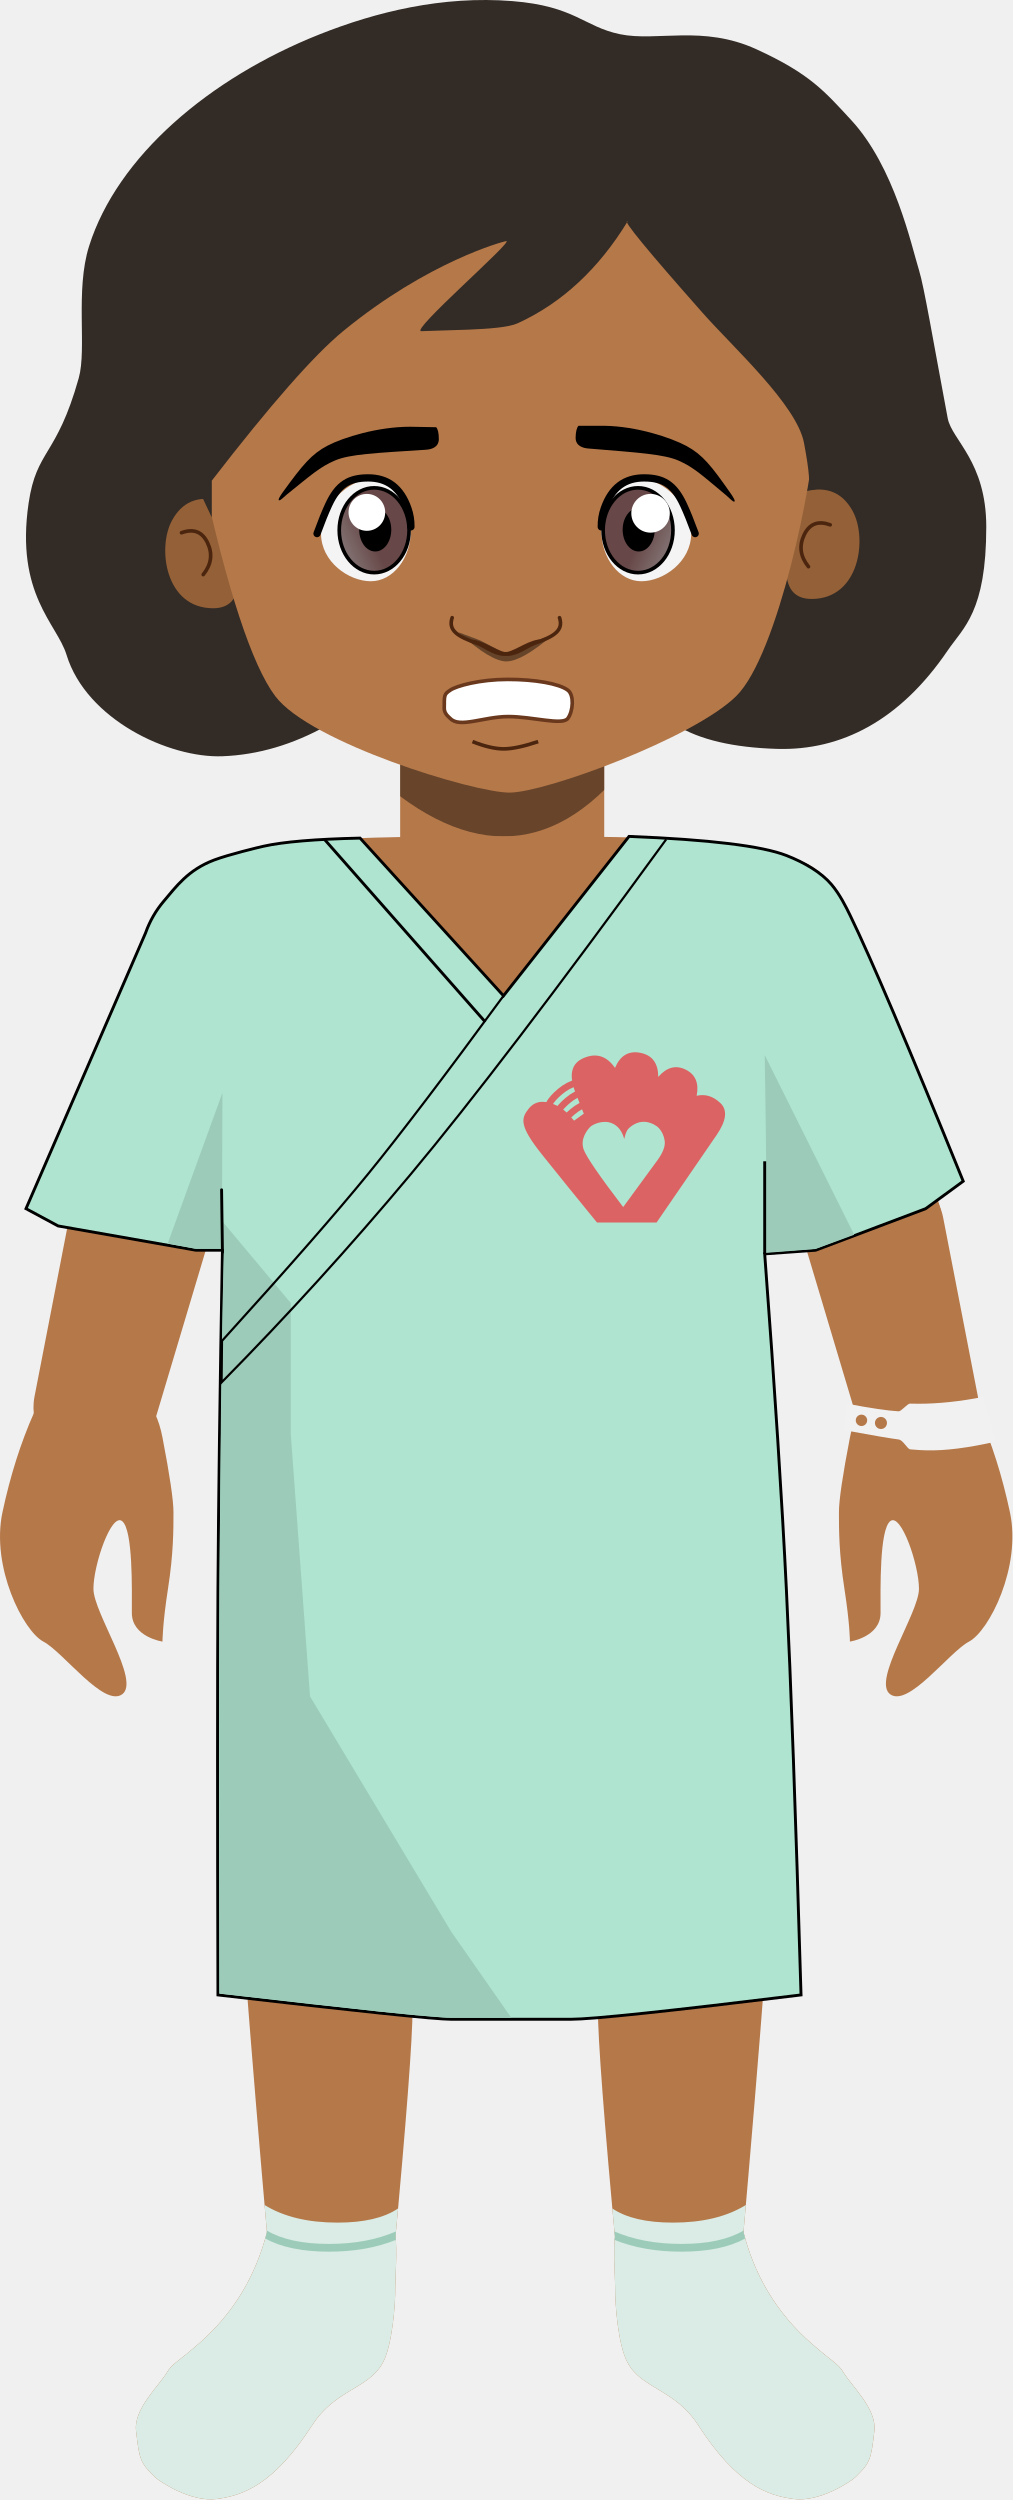
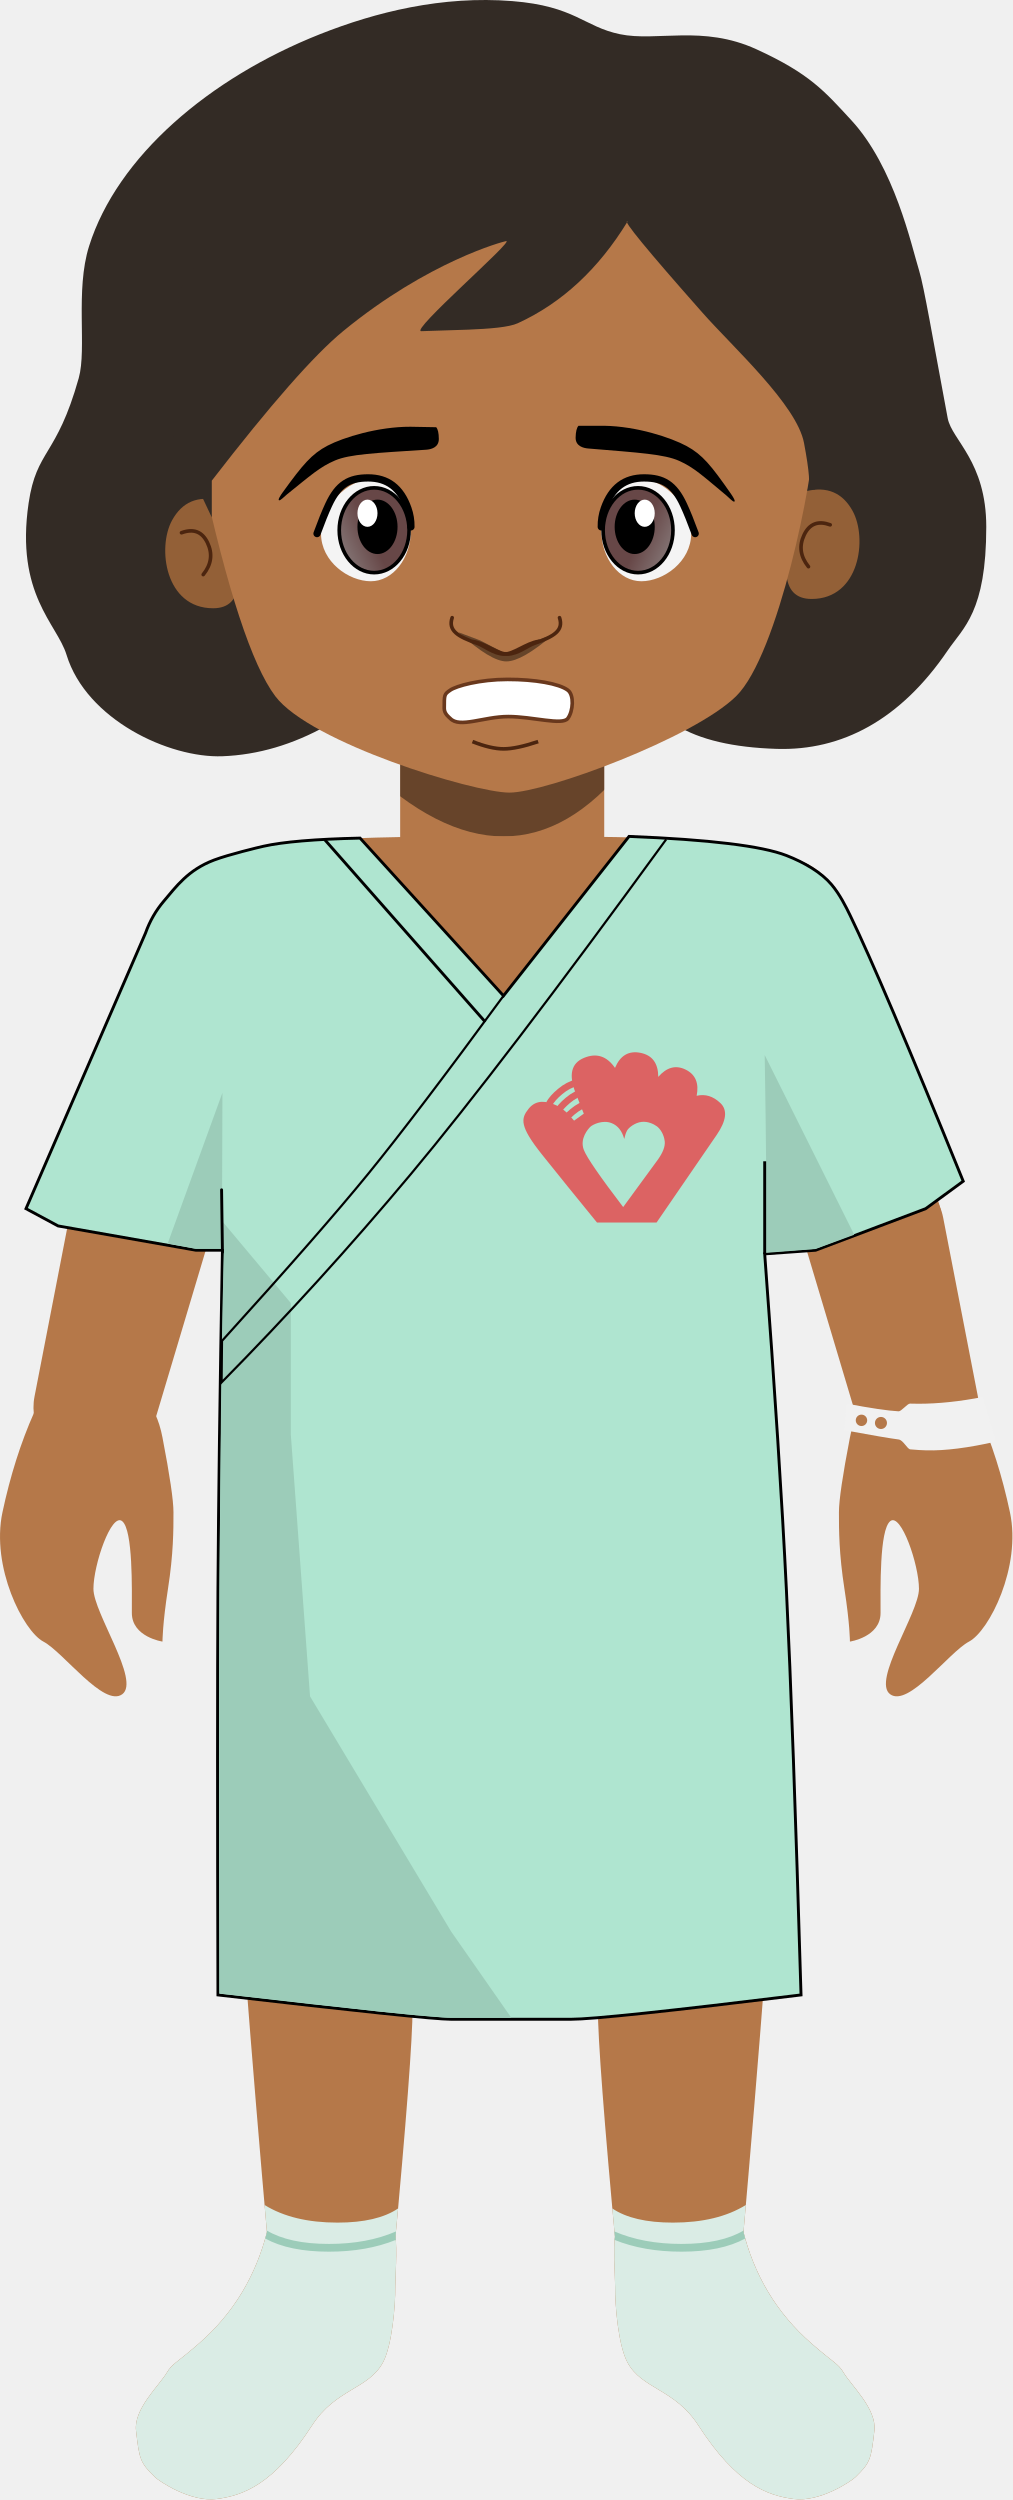
<svg xmlns="http://www.w3.org/2000/svg" xmlns:xlink="http://www.w3.org/1999/xlink" width="784px" height="1936px" viewBox="0 0 784 1936" version="1.1">
  <defs>
    <path d="M0,0 L158.04,0 L158.04,129.81 C130.27,155.26 103.727,167.985 78.411,167.985 C53.095,167.985 26.958,155.26 0,129.81 L0,0 Z" id="path-1" />
    <linearGradient x1="94.398%" y1="89.585%" x2="50%" y2="64.002%" id="linearGradient-3">
      <stop stop-color="#877A7A" offset="0%" />
      <stop stop-color="#674747" offset="100%" />
    </linearGradient>
    <linearGradient x1="94.398%" y1="89.585%" x2="50%" y2="64.002%" id="linearGradient-4">
      <stop stop-color="#877A7A" offset="0%" />
      <stop stop-color="#674747" offset="100%" />
    </linearGradient>
    <path d="M258.709,1.32 L369.784,123.448 L466.998,0 C529.275,2.471 569.908,7.403 588.899,14.797 C602.919,20.256 616.035,28.029 623.84,37.335 C630.255,44.984 634.839,54.218 638.275,61.28 C654.382,94.389 683.554,162.974 725.789,267.035 L696.708,288.278 L611.476,320.478 L572.053,323.29 C579.869,427.589 585.485,514.559 588.899,584.198 C592.313,653.838 596.076,758.161 600.188,897.168 C497.922,909.733 438.489,916.015 421.891,916.015 C396.993,916.015 347.74,916.015 329.262,916.015 C316.944,916.015 256.738,909.733 148.645,897.168 C148.23,757.338 148.23,653.015 148.645,584.198 C149.06,515.381 150.221,427.475 152.125,320.478 L131.712,320.478 L24.843,301.656 L0,288.278 L92.56,74.847 C95.826,65.63 100.572,57.363 106.797,50.048 C116.134,39.075 125.448,25.919 145.716,18.284 C157.067,14.008 179.958,8.509 183.755,7.657 C199.124,4.209 224.109,2.096 258.709,1.32 Z" id="path-5" />
  </defs>
-   <g id="Teammates_Characters_Child5_BodyFull_Sensory_Sight_Bad" stroke="none" stroke-width="1" fill="none" fill-rule="evenodd">
-     <g id="Child_7-Copy" transform="translate(-198, 0)">
+   <g id="Teammates_Characters_Child5_BodyFull_Sensory_Hearing_Bad" stroke="none" stroke-width="1" fill="none" fill-rule="evenodd">
+     <g id="Child_7-Copy" transform="translate(-198, -0)">
      <g id="Body" transform="translate(198.0065, 0)">
        <g id="Neck" transform="translate(309.8739, 568.644)">
          <mask id="mask-2" fill="white">
            <use xlink:href="#path-1" />
          </mask>
          <use id="Rectangle" fill="#B57849" xlink:href="#path-1" />
          <path d="M-31.044,-33.863 L172.151,-33.863 L175.346,23.854 C145.883,60.662 114.126,79.066 80.077,79.066 C46.027,79.066 9.928,60.662 -28.221,23.854 L-31.044,-33.863 Z" id="Rectangle" fill="#000000" opacity="0.43" style="mix-blend-mode: multiply;" mask="url(#mask-2)" />
        </g>
        <g id="Head" transform="translate(20.12173, 0)">
          <g>
            <path d="M376.642,0.856 C322.403,-3.499 270.882,9.333 227.665,26.476 C141.744,60.56 70.749,121.246 48.882,190.539 C37.96,225.151 47.272,269.928 40.836,292.849 C23.668,353.982 8.158,347.825 2.021,389.675 C-8.329,460.259 24.076,483.137 31.386,507.067 C46.711,557.229 110.819,587.205 152.125,585.639 C179.663,584.595 206.722,576.628 233.303,561.737 L343.455,216.283 L368.965,169.523 L503.634,236.714 L503.762,561.737 C521.786,572.823 547.644,578.888 581.337,579.932 C631.877,581.498 677.339,557.356 713.759,503.739 C725.819,485.986 743.64,473.958 743.64,407.981 C743.64,357.193 716.939,340.801 713.759,323.814 C702.271,262.446 695.491,222.057 691.623,209.504 C685.556,189.822 672.639,129.322 639.018,92.976 C618.626,70.932 607.265,57.171 565.593,38.131 C523.921,19.091 488.554,32.46 459.901,26.476 C431.979,20.645 425.215,4.756 376.642,0.856 Z" id="Hair" fill="#332B25" />
            <g transform="translate(107.8274, 130.6534)">
              <g id="Ear_L" transform="translate(0, 255.6333)">
                <path d="M41.272,1.273 C25.11,-2.636 13.133,2.458 5.34,16.552 C-6.35,37.695 -0.159,84.744 37.053,84.744 C61.86,84.744 63.267,56.92 41.272,1.273 Z" id="Path-2" fill="#936037" />
                <path d="M18.352,58.68 C12.025,50.833 10.914,42.616 15.02,34.031 C19.127,25.446 25.844,22.86 35.173,26.274" id="Path-8-Copy" stroke="#4C250F" stroke-width="2.822" stroke-linecap="round" transform="translate(23.88487, 41.74874) scale(-1, 1) translate(-23.88487, -41.74874) " />
              </g>
              <g id="Ear_R" transform="translate(480.8526, 248.4406)">
                <path d="M41.272,1.273 C25.11,-2.636 13.133,2.458 5.34,16.552 C-6.35,37.695 -0.159,84.744 37.053,84.744 C61.86,84.744 63.267,56.92 41.272,1.273 Z" id="Path-2-Copy" fill="#936037" transform="translate(28.38838, 42.37199) scale(-1, 1) translate(-28.38838, -42.37199) " />
                <path d="M17.264,59.74 C10.936,51.892 9.825,43.676 13.932,35.091 C18.038,26.506 24.756,23.92 34.085,27.334" id="Path-8" stroke="#4C250F" stroke-width="2.822" stroke-linecap="round" />
              </g>
              <g transform="translate(25.62862, 0)" fill="#B57849" id="Path">
                <path d="M2.229,233.663 C22.413,326.285 41.55,384.578 59.64,408.541 C86.776,444.486 213.021,483.142 240.912,483.142 C268.803,483.142 383.39,440.941 416.421,408.541 C449.453,376.141 476.505,237.485 476.505,209.495 C476.505,181.504 479.606,0 228.518,0 C61.126,0 -14.304,77.888 2.229,233.663 Z" />
              </g>
            </g>
            <path d="M143.88,400.685 L143.88,372.224 C189.253,313.453 223.148,274.867 245.565,256.466 C311.606,202.258 369.735,186.994 371.82,186.701 C378.778,185.722 296.611,256.852 306.178,256.466 C317.831,255.995 330.573,255.765 342.337,255.29 C359.182,254.61 374.024,253.43 380.802,250.325 C414.973,234.673 443.329,208.402 465.87,171.513 C461.497,169.928 480.872,193.522 523.995,242.296 C547.796,269.217 596.895,313.57 602.489,342.998 C606.68,365.049 607.555,377.081 605.115,379.094 L610.889,379.094 L639.018,315.951 L523.995,110.739 L208.191,83.907 L119.012,225.075 L107.827,324.162 L143.88,400.685 Z" id="BANGS" fill="#332B25" />
          </g>
          <g id="LowerLip" transform="translate(345.767, 574.2869)" stroke="#4C250F" stroke-width="2.823">
            <path d="M0,0 C9.521,3.763 17.567,5.644 24.137,5.644 C30.708,5.644 39.613,3.763 50.851,0" id="Path-4" />
          </g>
          <g id="Expressions" transform="translate(186.2552, 306.9912)">
-             <g id="Expression_Sensory_Sun" transform="translate(0, 4.430638)">
+             <g id="ScaredExpression" transform="translate(0, 4.430638)">
              <g id="Mouth_Scared" transform="translate(137.6407, 214.7004)" fill="#FFFFFF" stroke="#69381D" stroke-width="2.823">
                <path d="M49.059,0 C70.175,0 88.838,3.232 95.694,8.336 C100.695,12.059 99.876,24.594 95.694,30.23 C91.512,35.867 68.455,28.799 49.572,28.799 C30.689,28.799 11.848,37.957 4.643,30.23 C3.903,29.436 0,26.749 0,22.521 C0,11.587 0,11.587 4.643,8.336 C9.286,5.085 27.471,0 49.059,0 Z" id="Path-3" />
+               </g>
+               <g id="Eyebrows_Scared" fill="#000000">
+                 <path d="M237.009,45.84 C236.367,47.742 236.92,50.789 238.669,54.982 C241.293,61.272 247.667,60.002 250.995,58.837 C288.91,45.565 306.722,38.93 319.193,38.925 C331.988,38.919 341.044,42.184 363.683,48.567 C366.766,49.437 370.155,51.106 371.121,50.393 C372.086,49.681 368.63,47.33 366.076,45.787 C343.471,32.137 333.79,27.205 319.98,26.111 C306.17,25.016 278.244,27.86 255.265,37.691 C253.301,38.532 247.216,41.248 237.009,45.84 Z" id="Path-5-Copy-3" transform="translate(304.0184, 42.84244) rotate(-336) translate(-304.0184, -42.84244) " />
+                 <path d="M1.537,45.839 C0.895,47.741 1.449,50.788 3.198,54.981 C5.821,61.271 12.195,60.001 15.524,58.836 C53.439,45.565 71.251,38.93 83.722,38.925 C96.517,38.92 105.573,42.184 128.213,48.568 C131.296,49.438 134.685,51.107 135.651,50.394 C136.616,49.682 133.16,47.331 130.606,45.788 C108.001,32.137 98.32,27.206 84.509,26.111 C70.699,25.017 42.773,27.86 19.794,37.691 C17.83,38.531 11.744,41.247 1.537,45.839 Z" id="Path-5-Copy-3" transform="translate(68.54766, 42.84229) scale(-1, 1) rotate(-337) translate(-68.54766, -42.84229) " />
              </g>
              <g id="Eyes" transform="translate(39.12432, 58.66267)">
                <g id="Eye_L" transform="translate(36.35167, 40.01886) scale(-1, 1) translate(-36.35167, -40.01886) ">
                  <g id="Group-2" transform="translate(0.006114, 1.023168)">
                    <path d="M31.044,79.015 C48.188,79.015 69.607,63.905 69.607,42.086 C69.607,20.266 48.188,0 31.044,0 C13.899,0 0,17.688 0,39.507 C0,61.327 13.899,79.015 31.044,79.015 Z" id="Oval" fill="#F4F4F4" />
                    <ellipse id="Oval" stroke="#000000" stroke-width="2.822" fill="url(#linearGradient-3)" cx="28.457" cy="39.507" rx="27.045" ry="32.828" />
+                     <ellipse id="Oval" fill="#000000" cx="25.87" cy="36.873" rx="15.522" ry="21.071" />
                    <ellipse id="Oval" fill="#FFFFFF" cx="33.631" cy="26.338" rx="7.761" ry="10.535" />
                  </g>
                  <path d="M0.006,37.897 C-0.079,33.019 0.689,28.277 2.31,23.671 C8.039,7.393 18.355,0 33.095,0 C47.835,0 56.331,4.982 63.693,20.839 C66.385,26.638 69.389,34.061 72.703,43.109" id="Path-17" stroke="#000000" stroke-width="5.645" stroke-linecap="round" />
                </g>
-                 <g id="Group-7-Copy-3" transform="translate(32.64441, 0)">
-                   <g id="Group-2" transform="translate(0, 1.023168)">
-                     <path d="M218.532,79.015 C235.677,79.015 257.095,63.905 257.095,42.086 C257.095,20.266 235.677,0 218.532,0 C201.387,0 187.489,17.688 187.489,39.507 C187.489,61.327 201.387,79.015 218.532,79.015 Z" id="Oval" fill="#F4F4F4" />
-                     <ellipse id="Oval" stroke="#000000" stroke-width="2.822" fill="url(#linearGradient-4)" cx="215.945" cy="39.507" rx="27.045" ry="32.828" />
-                     <ellipse id="Oval" fill="#000000" cx="216.456" cy="39.094" rx="12.424" ry="16.866" />
-                     <ellipse id="Oval-Copy-5" fill="#000000" transform="translate(12.42447, 39.09407) scale(-1, 1) translate(-12.42447, -39.09407) " cx="12.424" cy="39.094" rx="12.424" ry="16.866" />
-                     <ellipse id="Oval" fill="#FFFFFF" cx="221.119" cy="26.338" rx="7.761" ry="10.535" />
+                 <g id="Group-7-Copy-3" transform="translate(220.1269, 0)">
+                   <g id="Group-2" transform="translate(0.006114, 1.023168)">
+                     <path d="M31.044,79.015 C48.188,79.015 69.607,63.905 69.607,42.086 C69.607,20.266 48.188,0 31.044,0 C13.899,0 0,17.688 0,39.507 C0,61.327 13.899,79.015 31.044,79.015 Z" id="Oval" fill="#F4F4F4" />
+                     <ellipse id="Oval" stroke="#000000" stroke-width="2.822" fill="url(#linearGradient-4)" cx="28.457" cy="39.507" rx="27.045" ry="32.828" />
+                     <ellipse id="Oval" fill="#000000" cx="25.87" cy="36.873" rx="15.522" ry="21.071" />
+                     <ellipse id="Oval" fill="#FFFFFF" cx="33.631" cy="26.338" rx="7.761" ry="10.535" />
                  </g>
-                   <path d="M187.489,37.897 C187.404,33.019 188.172,28.277 189.793,23.671 C195.521,7.393 205.837,0 220.578,0 C235.318,0 243.813,4.982 251.175,20.839 C253.868,26.638 256.871,34.061 260.186,43.109" id="Path-17" stroke="#000000" stroke-width="5.645" stroke-linecap="round" />
+                   <path d="M0.006,37.897 C-0.079,33.019 0.689,28.277 2.31,23.671 C8.039,7.393 18.355,0 33.095,0 C47.835,0 56.331,4.982 63.693,20.839 C66.385,26.638 69.389,34.061 72.703,43.109" id="Path-17" stroke="#000000" stroke-width="5.645" stroke-linecap="round" />
                </g>
-               </g>
-               <ellipse id="Oval" fill="#FFFFFF" cx="297.41" cy="86.064" rx="14.899" ry="15.004" />
-               <ellipse id="Oval" fill="#FFFFFF" cx="77.716" cy="85.35" rx="14.19" ry="14.29" />
-               <g id="Eyebrows_Scared" fill="#000000">
-                 <path d="M237.009,45.84 C236.367,47.742 236.92,50.789 238.669,54.982 C241.293,61.272 247.667,60.002 250.995,58.837 C288.91,45.565 306.722,38.93 319.193,38.925 C331.988,38.919 341.044,42.184 363.683,48.567 C366.766,49.437 370.155,51.106 371.121,50.393 C372.086,49.681 368.63,47.33 366.076,45.787 C343.471,32.137 333.79,27.205 319.98,26.111 C306.17,25.016 278.244,27.86 255.265,37.691 C253.301,38.532 247.216,41.248 237.009,45.84 Z" id="Path-5-Copy-3" transform="translate(304.0184, 42.84244) rotate(-336) translate(-304.0184, -42.84244) " />
-                 <path d="M1.537,45.839 C0.895,47.741 1.449,50.788 3.198,54.981 C5.821,61.271 12.195,60.001 15.524,58.836 C53.439,45.565 71.251,38.93 83.722,38.925 C96.517,38.92 105.573,42.184 128.213,48.568 C131.296,49.438 134.685,51.107 135.651,50.394 C136.616,49.682 133.16,47.331 130.606,45.788 C108.001,32.137 98.32,27.206 84.509,26.111 C70.699,25.017 42.773,27.86 19.794,37.691 C17.83,38.531 11.744,41.247 1.537,45.839 Z" id="Path-5-Copy-3" transform="translate(68.54766, 42.84229) scale(-1, 1) rotate(-337) translate(-68.54766, -42.84229) " />
              </g>
            </g>
          </g>
          <g id="Nose" transform="translate(329.2621, 478.3417)">
            <path d="M5.644,11.288 C22.31,26.338 34.67,33.863 42.724,33.863 C50.779,33.863 62.877,26.931 79.02,13.066 L66.142,17.539 L47.649,26.494 L39.598,26.494 L22.333,17.539 L5.644,11.288 Z" id="Path-9" fill="#664429" />
            <path d="M0.762,0 C-2.492,9.877 4.803,14.525 20.32,19.911 C25.526,21.718 32.866,27.967 40.862,28.215 C48.212,28.443 58.178,19.739 67.731,18.334" id="Path-6" stroke="#4C250F" stroke-width="2.822" stroke-linecap="round" />
            <path d="M17.696,0 C14.435,9.877 21.746,14.525 37.298,19.911 C42.516,21.718 49.872,27.967 57.886,28.215 C65.253,28.443 75.09,19.889 84.664,18.484" id="Path-6-Copy" stroke="#4C250F" stroke-width="2.822" stroke-linecap="round" transform="translate(50.79852, 14.10974) scale(-1, 1) translate(-50.79852, -14.10974) " />
          </g>
        </g>
        <g transform="translate(0, 647.6582)">
          <g transform="translate(138.196, 0)" fill="#B57849" id="Combined-Shape">
            <path d="M258.691,0 C352.47,0.077 377.418,1.382 401.425,3.458 L403.232,3.616 C408.054,4.041 412.907,4.496 418.34,4.978 C452.3,7.993 474.415,14.757 485.553,20.891 C520.341,40.051 511.444,92.811 491.887,138.899 C472.329,184.987 454.74,184.987 454.74,210.316 L454.74,376.434 C454.74,407.236 458.49,471.363 465.991,568.816 L466.219,571.779 C467.989,594.7 452.256,615.292 429.676,619.61 C351.105,634.635 294.109,642.697 258.689,643.797 L258.691,643.926 L258.413,643.928 C257.161,643.928 255.875,643.917 254.557,643.896 C253.235,643.917 251.95,643.928 250.698,643.928 L250.42,643.926 L250.421,643.797 C215.001,642.697 158.005,634.635 79.434,619.61 C56.854,615.292 41.122,594.7 42.892,571.779 L42.892,571.779 L43.12,568.816 C50.62,471.363 54.371,407.236 54.371,376.434 L54.371,376.434 L54.371,210.316 C54.371,184.987 36.781,184.987 17.224,138.899 C-2.334,92.811 -11.23,40.051 23.558,20.891 C34.696,14.757 56.811,7.993 90.771,4.978 C96.204,4.496 101.057,4.041 105.878,3.616 L105.878,3.616 L107.686,3.458 C131.692,1.382 156.64,0.077 250.415,0.004 L250.42,0 L258.691,0 Z" />
          </g>
          <g id="Leg-R" transform="translate(422.3062, 406.3609)" fill="#B57849">
            <path d="M170.828,31.946 C173.018,52.875 187.604,164.664 186.672,195.672 C184.645,263.105 179.045,356.553 169.874,476.016 C169.955,474.971 170.035,473.925 170.115,472.881 C169.85,457.799 161.83,509.706 115.056,509.706 C83.321,509.706 60.366,491.393 46.19,454.768 L46.543,455.666 C48.29,447.867 49.438,440.267 48.167,428.023 C46.164,408.735 41.366,373.513 33.773,322.357 L0.475,93.637 C-2.773,71.328 10.931,50.041 32.583,43.761 L130.048,15.49 C137.095,13.447 143.537,9.717 148.817,4.624 C160.415,-6.561 167.752,2.546 170.828,31.946 Z" id="Combined-Shape" />
            <path d="M117.074,406.401 C163.904,406.401 169.934,454.355 170.117,472.856 C165.203,537.061 159.248,608.847 152.254,688.206 C150.404,709.196 134.285,726.117 113.409,728.981 L104.237,730.24 C80.487,733.498 58.593,716.887 55.334,693.138 C55.249,692.521 55.178,691.902 55.12,691.282 C45.485,588.358 40.668,524.905 40.668,500.921 C40.668,475.176 44.816,464.426 47.153,452.809 C62.682,421.87 85.988,406.401 117.074,406.401 Z" id="Combined-Shape" />
            <path d="M49.788,729.239 C51.459,743.997 57.802,774.061 66.342,786.214 C79.936,805.558 105.167,802.062 126.749,827.904 C161.891,869.981 186.548,875.415 207.062,875.59 C227.576,875.761 249.65,856.49 252.464,853.005 C262.622,840.425 262.843,837.708 262.667,815.421 C262.534,798.579 240.774,783.086 233.459,773.697 C228.411,767.218 225.821,767.719 206.104,754.384 C176.508,734.368 155.233,707.084 142.277,672.532 C141.596,670.713 138.984,630.413 83.703,642.046 C57.075,647.649 45.655,671.024 44.937,689.735 C44.534,700.253 49.164,723.726 49.788,729.239 Z" id="Path-9-Copy-2" transform="translate(153.8056, 757.7653) rotate(7) translate(-153.8056, -757.7653) " />
          </g>
          <g id="Leg-L" transform="translate(222.0297, 850.3514) scale(-1, 1) translate(-222.0297, -850.3514) translate(83.90466, 406.3609)" fill="#B57849">
            <path d="M170.828,31.946 C173.018,52.875 187.604,164.664 186.672,195.672 C184.645,263.105 179.045,356.553 169.874,476.016 C169.955,474.971 170.035,473.925 170.115,472.881 C169.85,457.799 161.83,509.706 115.056,509.706 C83.321,509.706 60.366,491.393 46.19,454.768 L46.543,455.666 C48.29,447.867 49.438,440.267 48.167,428.023 C46.164,408.735 41.366,373.513 33.773,322.357 L0.475,93.637 C-2.773,71.328 10.931,50.041 32.583,43.761 L130.048,15.49 C137.095,13.447 143.537,9.717 148.817,4.624 C160.415,-6.561 167.752,2.546 170.828,31.946 Z" id="Combined-Shape" />
            <path d="M117.074,406.401 C163.904,406.401 169.934,454.355 170.117,472.856 C165.203,537.061 159.248,608.847 152.254,688.206 C150.404,709.196 134.285,726.117 113.409,728.981 L104.237,730.24 C80.487,733.498 58.593,716.887 55.334,693.138 C55.249,692.521 55.178,691.902 55.12,691.282 C45.485,588.358 40.668,524.905 40.668,500.921 C40.668,475.176 44.816,464.426 47.153,452.809 C62.682,421.87 85.988,406.401 117.074,406.401 Z" id="Combined-Shape" />
            <path d="M49.788,729.239 C51.459,743.997 57.802,774.061 66.342,786.214 C79.936,805.558 105.167,802.062 126.749,827.904 C161.891,869.981 186.548,875.415 207.062,875.59 C227.576,875.761 249.65,856.49 252.464,853.005 C262.622,840.425 262.843,837.708 262.667,815.421 C262.534,798.579 240.774,783.086 233.459,773.697 C228.411,767.218 225.821,767.719 206.104,754.384 C176.508,734.368 155.233,707.084 142.277,672.532 C141.596,670.713 138.984,630.413 83.703,642.046 C57.075,647.649 45.655,671.024 44.937,689.735 C44.534,700.253 49.164,723.726 49.788,729.239 Z" id="Path-9-Copy-2" transform="translate(153.8056, 757.7653) rotate(7) translate(-153.8056, -757.7653) " />
          </g>
          <g id="Sock_Green" transform="translate(105.1941, 1059.875)">
            <g id="Sock-L" transform="translate(101.5383, 113.9896) scale(-1, 1) translate(-101.5383, -113.9896) translate(0, 0)">
              <path d="M101.568,21.061 C110.456,55.676 128.014,84.411 154.243,107.268 C162.138,114.149 167.069,117.967 170.476,120.686 L170.931,121.05 C174.945,124.269 176.76,125.966 179.04,129.771 C185.156,139.982 204.866,158.011 202.946,174.743 C200.404,196.886 199.854,199.555 188.238,210.804 C185.02,213.92 160.762,230.358 140.422,227.687 C120.082,225.014 96.271,216.616 66.519,170.569 C48.247,142.29 22.778,142.685 11.643,121.828 C4.648,108.726 2.016,78.112 2.156,63.26 C2.184,60.293 1.701,52.086 1.503,43.504 L1.479,42.407 C1.347,35.815 1.402,29.125 2.002,24.521 C1.307,17.021 0.64,9.744 0,2.693 C10.753,10.003 26.404,13.658 46.95,13.658 C69.882,13.658 88.7,9.106 103.404,3.88966637e-13 C102.8,6.958 102.188,13.979 101.568,21.061 Z" id="Combined-Shape" fill="#DAECE5" />
              <path d="M101.568,21.061 C101.992,22.711 102.435,24.348 102.899,25.972 C90.484,32.792 74.013,36.164 53.507,36.164 C34.068,36.164 16.806,33.133 1.741,27.056 C1.812,26.157 1.899,25.309 2.002,24.521 C1.877,23.176 1.753,21.837 1.631,20.506 C16.486,26.938 33.771,30.164 53.507,30.164 C74.062,30.164 90.112,26.665 101.682,19.756 C101.644,20.19 101.606,20.625 101.568,21.061 Z" id="Combined-Shape" fill="#9CCCB9" fill-rule="nonzero" />
            </g>
            <g id="Sock-R" transform="translate(368.986, 0)">
              <path d="M101.568,21.061 C110.456,55.676 128.014,84.411 154.243,107.268 C162.138,114.149 167.069,117.967 170.476,120.686 L170.931,121.05 C174.945,124.269 176.76,125.966 179.04,129.771 C185.156,139.982 204.866,158.011 202.946,174.743 C200.404,196.886 199.854,199.555 188.238,210.804 C185.02,213.92 160.762,230.358 140.422,227.687 C120.082,225.014 96.271,216.616 66.519,170.569 C48.247,142.29 22.778,142.685 11.643,121.828 C4.648,108.726 2.016,78.112 2.156,63.26 C2.184,60.293 1.701,52.086 1.503,43.504 L1.479,42.407 C1.347,35.815 1.402,29.125 2.002,24.521 C1.307,17.021 0.64,9.744 0,2.693 C10.753,10.003 26.404,13.658 46.95,13.658 C69.882,13.658 88.7,9.106 103.404,3.89410726e-13 C102.8,6.958 102.188,13.979 101.568,21.061 Z" id="Combined-Shape" fill="#DAECE5" />
              <path d="M101.568,21.061 C101.992,22.711 102.435,24.348 102.899,25.972 C90.484,32.792 74.013,36.164 53.507,36.164 C34.068,36.164 16.806,33.133 1.741,27.056 C1.812,26.157 1.899,25.309 2.002,24.521 C1.877,23.176 1.753,21.837 1.631,20.506 C16.486,26.938 33.771,30.164 53.507,30.164 C74.062,30.164 90.112,26.665 101.682,19.756 C101.644,20.19 101.606,20.625 101.568,21.061 Z" id="Combined-Shape" fill="#9CCCB9" fill-rule="nonzero" />
            </g>
          </g>
          <g id="Arm_R" transform="translate(532.7938, 4.637701)">
            <g id="UpperArm" fill="#B57849">
              <path d="M64.06,49.957 C75.592,21.609 80.094,0.609 128.374,11.693 C140.616,14.504 150.521,24.839 158.09,42.698 C160.501,48.387 161.719,54.511 161.669,60.69 L159.679,303.497 C159.475,328.436 139.092,348.488 114.153,348.284 C112.288,348.268 110.425,348.137 108.577,347.892 L90.588,345.503 C67.876,342.486 51.022,322.938 51.381,300.029 L53.77,147.674 L53.77,147.674 C52.941,101.428 56.371,68.856 64.06,49.957 Z" id="Rectangle" transform="translate(106.2437, 181.6515) rotate(-18) translate(-106.2437, -181.6515) " />
            </g>
            <g id="LowerArm" transform="translate(77.73123, 243.6158)" fill="#B57849">
              <path d="M69.938,12.131 L88.342,11.321 C113.259,10.223 134.347,29.533 135.444,54.449 C135.485,55.378 135.497,56.308 135.48,57.237 L132.977,198.161 C132.543,222.591 112.388,242.043 87.958,241.609 C87.566,241.602 87.173,241.59 86.781,241.572 L81.183,241.324 C58.446,240.314 40.014,222.542 38.175,199.858 L26.914,60.893 C24.899,36.035 43.418,14.249 68.277,12.235 C68.83,12.19 69.384,12.155 69.938,12.131 Z" id="Rectangle-Copy-3" transform="translate(79.73126, 126.3976) rotate(-12) translate(-79.73126, -126.3976) " />
            </g>
            <g id="Hand" transform="translate(116.8732, 412.7647)" fill="#B57849">
              <path d="M8.508,48.159 C2.836,77.514 0,96.793 0,105.997 C0,119.802 0,138.023 4.254,165.346 C8.508,192.668 8.508,206.18 8.508,206.18 C8.508,206.18 32.228,202.676 32.228,184.011 C32.228,165.346 31.295,119.951 39.673,112.974 C48.051,105.997 61.977,146.68 61.977,165.346 C61.977,184.011 25.44,236.556 39.673,246.965 C53.906,257.373 85.265,214.313 100.756,206.18 C116.248,198.047 141.472,148.449 132.415,105.997 C126.377,77.695 118.224,52.005 107.958,28.926 C98.21,6.476 80.514,-2.906 54.87,0.78 C29.226,4.466 13.772,20.259 8.508,48.159 Z" id="Path-7" />
            </g>
            <g id="HospitalBracelet" transform="translate(121.0696, 429.5386)" fill="#F1F1F1">
              <path d="M107.142,0 L117.278,34.555 C95.789,39.428 77.908,41.685 63.634,41.325 C59.937,41.232 55.744,40.974 51.056,40.552 C48.658,40.336 45.647,33.363 42.023,32.896 C35.51,32.056 21.757,29.709 0.762,25.855 L0,25.715 L1.733,5.123 C20.26,8.649 33.69,10.639 42.023,11.091 C44.099,11.203 48.844,5.063 50.818,5.123 C53.122,5.194 55.356,5.229 57.521,5.229 C72.72,5.229 89.261,3.486 107.142,0 Z M28.339,15.44 C25.766,15.44 23.68,17.532 23.68,20.113 C23.68,22.694 25.766,24.787 28.339,24.787 C30.913,24.787 32.999,22.694 32.999,20.113 C32.999,17.532 30.913,15.44 28.339,15.44 Z M13.254,13.653 C10.814,13.653 8.836,15.631 8.836,18.071 C8.836,20.51 10.814,22.488 13.254,22.488 C15.694,22.488 17.672,20.51 17.672,18.071 C17.672,15.631 15.694,13.653 13.254,13.653 Z" id="Combined-Shape" />
            </g>
          </g>
          <g id="Arm_L-" transform="translate(125.5998, 335.3089) scale(-1, 1) translate(-125.5998, -335.3089) translate(0, 4.637701)" fill="#B57849">
            <g id="UpperArm">
              <path d="M64.06,49.957 C75.592,21.609 80.094,0.609 128.374,11.693 C140.616,14.504 150.521,24.839 158.09,42.698 C160.501,48.387 161.719,54.511 161.669,60.69 L159.679,303.497 C159.475,328.436 139.092,348.488 114.153,348.284 C112.288,348.268 110.425,348.137 108.577,347.892 L90.588,345.503 C67.876,342.486 51.022,322.938 51.381,300.029 L53.77,147.674 L53.77,147.674 C52.941,101.428 56.371,68.856 64.06,49.957 Z" id="Rectangle" transform="translate(106.2437, 181.6515) rotate(-18) translate(-106.2437, -181.6515) " />
            </g>
            <g id="LowerArm" transform="translate(77.73123, 243.6158)">
              <path d="M69.938,12.131 L88.342,11.321 C113.259,10.223 134.347,29.533 135.444,54.449 C135.485,55.378 135.497,56.308 135.48,57.237 L132.977,198.161 C132.543,222.591 112.388,242.043 87.958,241.609 C87.566,241.602 87.173,241.59 86.781,241.572 L81.183,241.324 C58.446,240.314 40.014,222.542 38.175,199.858 L26.914,60.893 C24.899,36.035 43.418,14.249 68.277,12.235 C68.83,12.19 69.384,12.155 69.938,12.131 Z" id="Rectangle-Copy-3" transform="translate(79.73126, 126.3976) rotate(-12) translate(-79.73126, -126.3976) " />
            </g>
            <g id="Hand" transform="translate(116.8732, 412.7647)">
              <path d="M8.508,48.159 C2.836,77.514 0,96.793 0,105.997 C0,119.802 0,138.023 4.254,165.346 C8.508,192.668 8.508,206.18 8.508,206.18 C8.508,206.18 32.228,202.676 32.228,184.011 C32.228,165.346 31.295,119.951 39.673,112.974 C48.051,105.997 61.977,146.68 61.977,165.346 C61.977,184.011 25.44,236.556 39.673,246.965 C53.906,257.373 85.265,214.313 100.756,206.18 C116.248,198.047 141.472,148.449 132.415,105.997 C126.377,77.695 118.224,52.005 107.958,28.926 C98.21,6.476 80.514,-2.906 54.87,0.78 C29.226,4.466 13.772,20.259 8.508,48.159 Z" id="Path-7" />
            </g>
          </g>
        </g>
      </g>
      <g id="Gown_Green" transform="translate(218.1283, 647.71)">
        <mask id="mask-6" fill="white">
          <use xlink:href="#path-5" />
        </mask>
        <use id="Path-5" stroke="#000000" stroke-width="2.258" fill="#AFE5D0" xlink:href="#path-5" />
        <path d="M64.102,905.014 L71.76,916.015 L63.279,916.015 L64.102,905.014 Z M152.125,198.51 L151.796,297.795 L205.088,361.388 L205.088,463.304 L219.961,665.928 L329.262,848.099 L375.869,914.909 L325.724,914.747 L302.085,912.904 L275.053,910.206 L149.74,896.096 C149.667,830.549 149.628,774.59 149.623,728.221 L149.623,710.931 C149.628,667.009 149.667,632.677 149.74,607.934 C149.882,560.23 150.456,517.092 150.673,482.32 C150.858,452.682 151.153,426.52 151.467,404.771 C151.91,374.099 152.536,345.618 153.346,319.328 L153.346,319.328 L131.138,319.328 L109.703,315.31 L152.125,198.51 Z" id="Combined-Shape" fill="#9CCCB9" mask="url(#mask-6)" />
        <path d="M573.125,322.518 C573.251,292.677 573.251,268.72 573.125,250.648 C572.998,232.575 572.641,205.459 572.053,169.301 L641.386,308.464 L611.389,319.514 L573.125,322.518 Z" id="Path-64" fill="#9CCCB9" mask="url(#mask-6)" />
        <g id="Group-5" mask="url(#mask-6)" stroke="#000000">
          <g transform="translate(151.4673, 2.26057)">
            <path d="M344.326,0 C259.254,116.886 193.351,203.278 146.616,259.178 C99.881,315.077 51.009,368.872 0,420.561 L0.329,388.398 C51.155,332.367 88.852,289.294 113.42,259.178 C137.988,229.062 172.954,183.065 218.317,121.188" id="Path-62" stroke-width="1.693" />
            <line x1="204.183" y1="141.411" x2="79.605" y2="1.25598498e-13" id="Path-63" stroke-width="2.258" />
          </g>
        </g>
        <g id="Group-16" mask="url(#mask-6)" stroke="#000000" stroke-width="2.258">
          <g transform="translate(143.659, 251.5877)">
            <line x1="428.393" y1="71.703" x2="428.393" y2="0" id="Path-60" />
            <line x1="8.466" y1="70.324" x2="7.808" y2="22.09" id="Path-61" stroke-linecap="round" />
          </g>
        </g>
        <g id="Group" mask="url(#mask-6)">
          <g transform="translate(385.2042, 167.1675)">
            <path d="M70.925,12.103 C74.952,2.497 81.53,-1.39 90.659,0.439 C99.787,2.269 104.377,8.479 104.429,19.069 C110.951,11.557 118.022,9.679 125.64,13.436 C133.259,17.192 136.096,23.947 134.152,33.7 C140.855,32.129 147.004,34.029 152.602,39.4 C158.2,44.771 157.208,52.995 149.625,64.07 L149.625,64.07 L103.128,131.826 L56.956,131.826 C40.55,111.726 26.437,94.28 14.617,79.488 C-3.114,57.3 -2.09,51.383 4.007,43.753 C10.104,36.124 18.444,37.946 25.24,40.982 C29.772,43.006 34.434,46.997 39.228,52.955 L39.228,52.955 L46.754,47.556 L40.349,31.343 C34.899,17.497 37.034,8.52 46.754,4.412 C56.473,0.304 64.53,2.867 70.925,12.103 Z M91.47,53.931 C86.514,54.508 81.518,58.222 80.218,60.721 C79.351,62.388 78.635,64.526 78.071,67.135 C76.366,60.892 73.144,56.818 68.405,54.913 C61.297,52.055 53.54,56.077 51.873,57.671 C50.207,59.266 43.384,66.842 46.795,75.631 C49.07,81.491 59.222,96.24 77.252,119.879 L104.323,82.87 C108.162,77.376 109.866,72.739 109.435,68.958 C108.789,63.288 105.702,59.01 103.274,57.289 C100.845,55.568 96.426,53.353 91.47,53.931 Z" id="Combined-Shape" stroke="none" fill="#DC6363" fill-rule="evenodd" />
            <path d="M19.899,40.067 C21.476,37.05 24.325,33.819 28.446,30.373 C32.567,26.927 36.827,24.671 41.224,23.603" id="Path-18" stroke="#DC6363" stroke-width="5.22" fill="none" />
            <path d="M25.923,46.893 C27.5,43.877 30.349,40.646 34.47,37.2 C38.592,33.754 42.851,31.497 47.249,30.43" id="Path-18-Copy" stroke="#DC6363" stroke-width="5.22" fill="none" />
            <path d="M29.538,55.728 C31.115,52.711 33.964,49.48 38.085,46.034 C42.207,42.589 46.466,40.332 50.863,39.264" id="Path-18-Copy-2" stroke="#DC6363" stroke-width="5.22" fill="none" />
          </g>
        </g>
      </g>
    </g>
  </g>
</svg>
